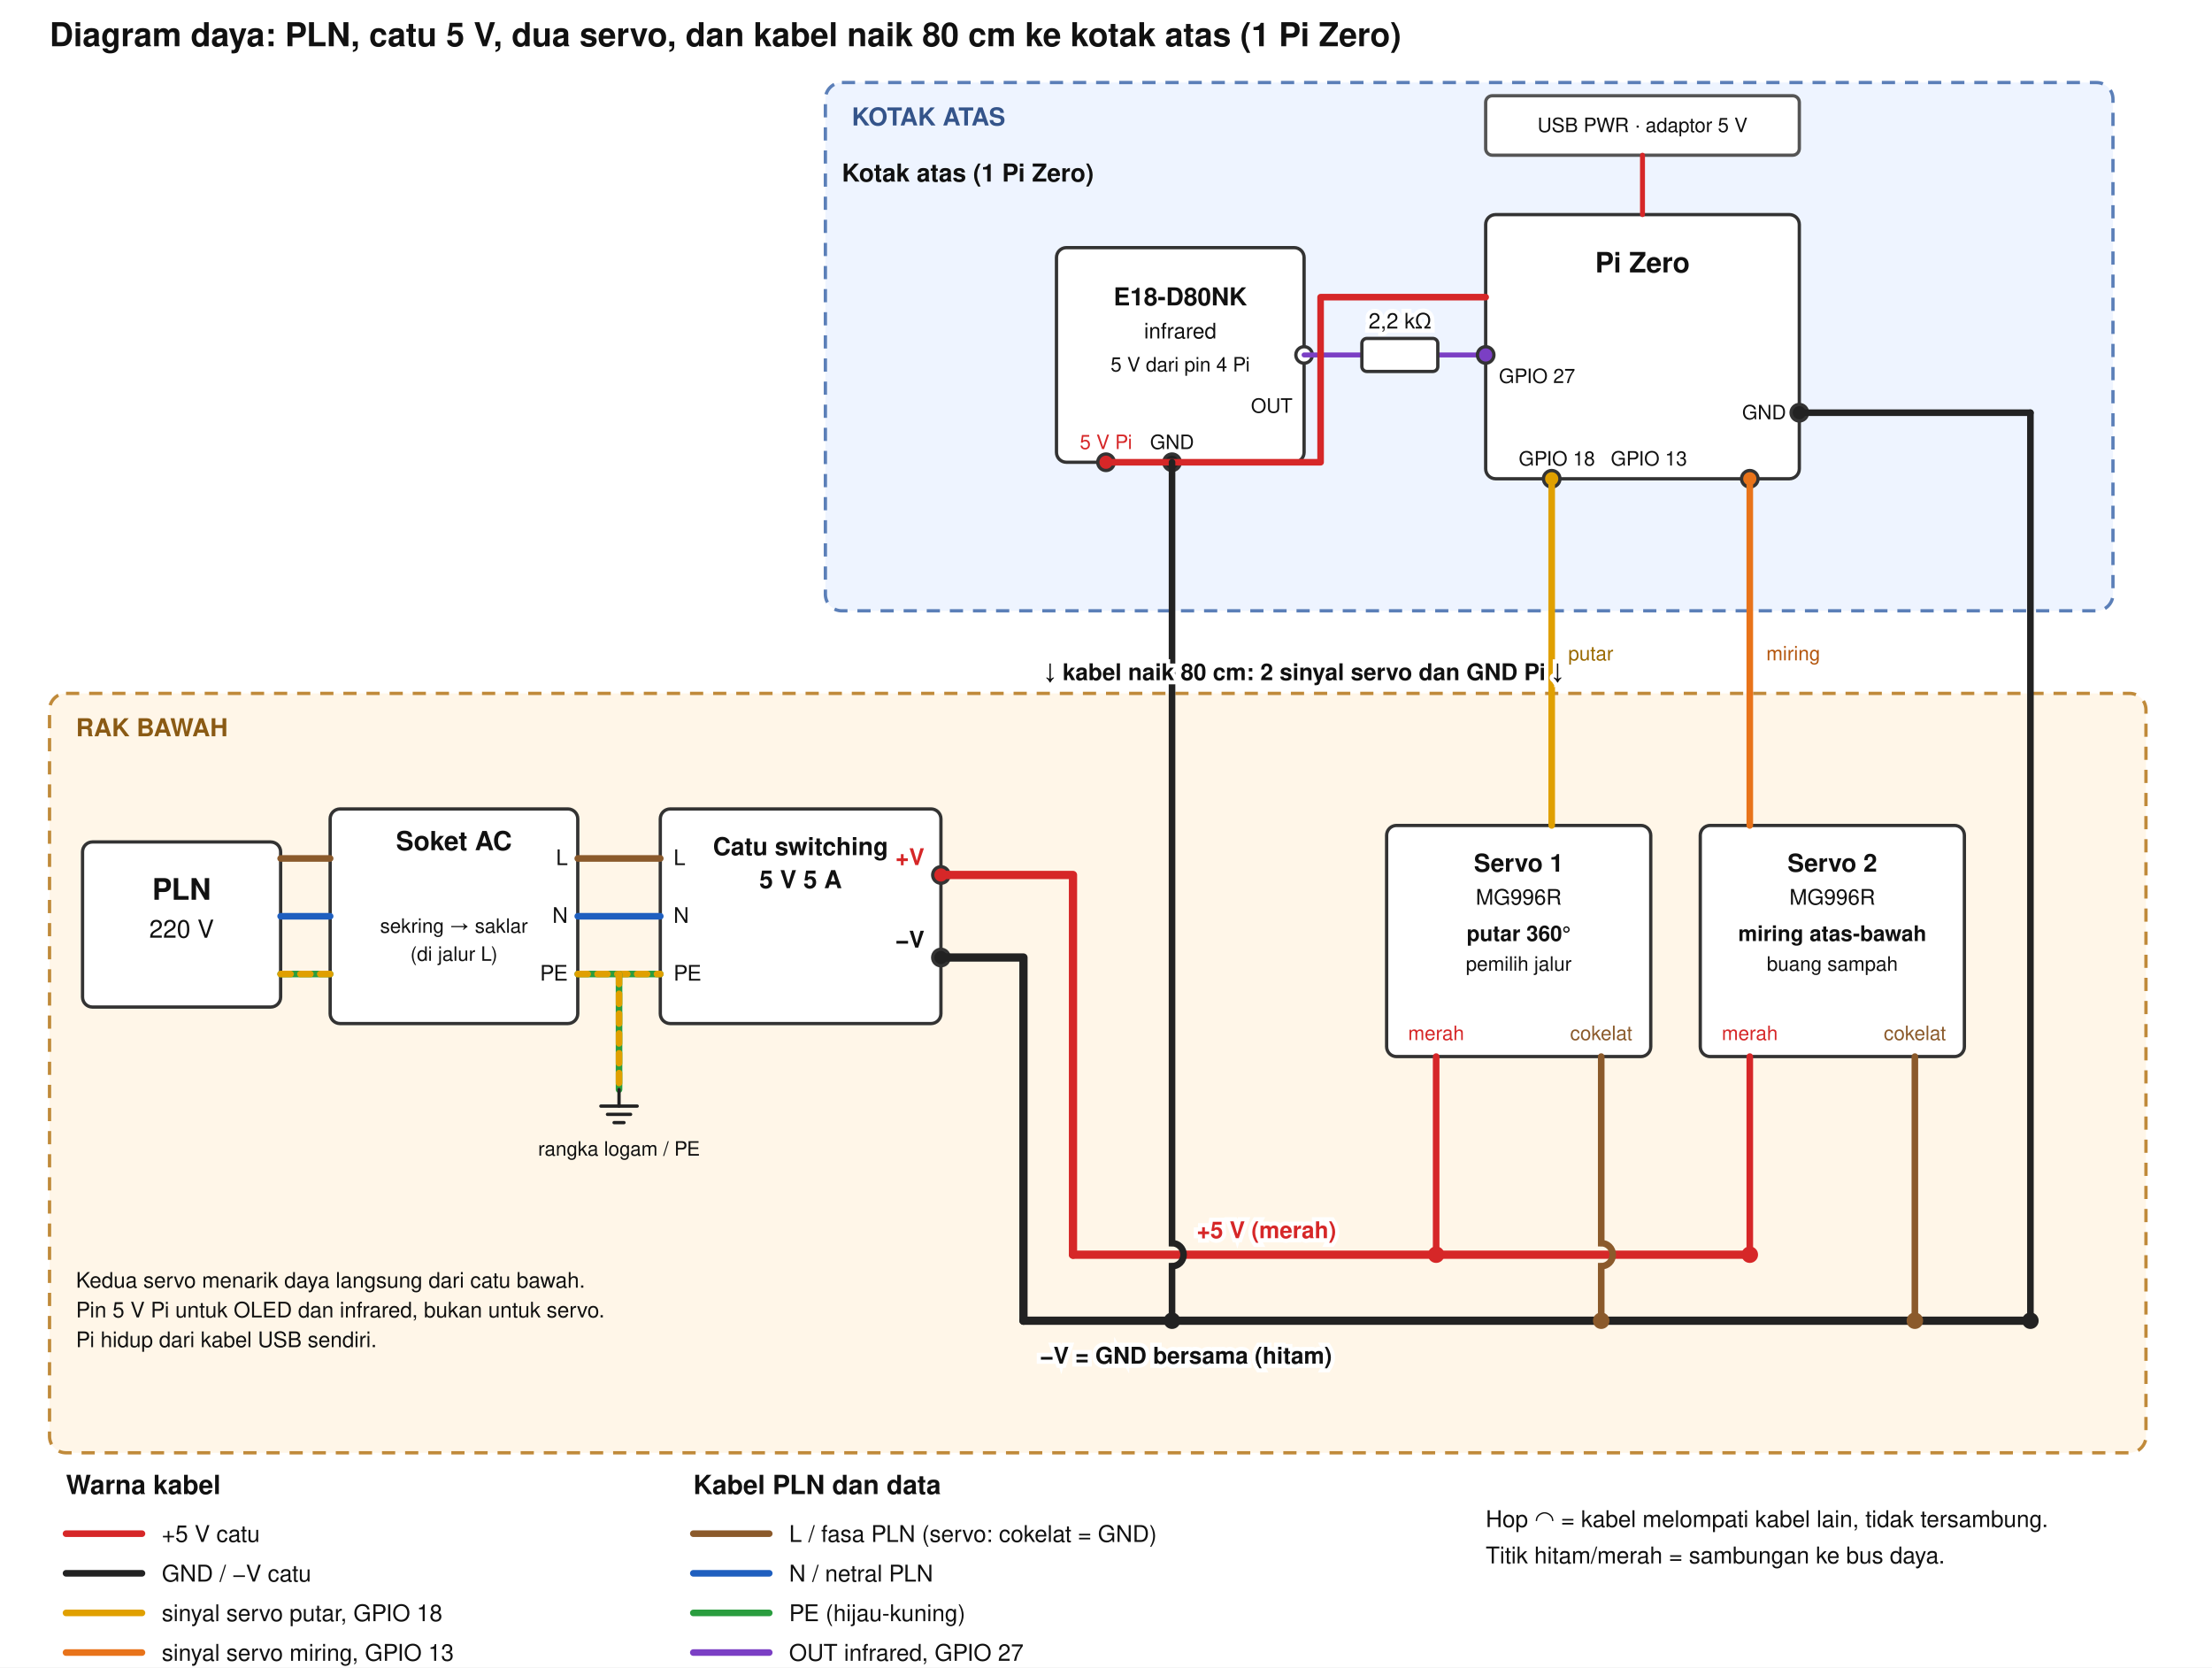
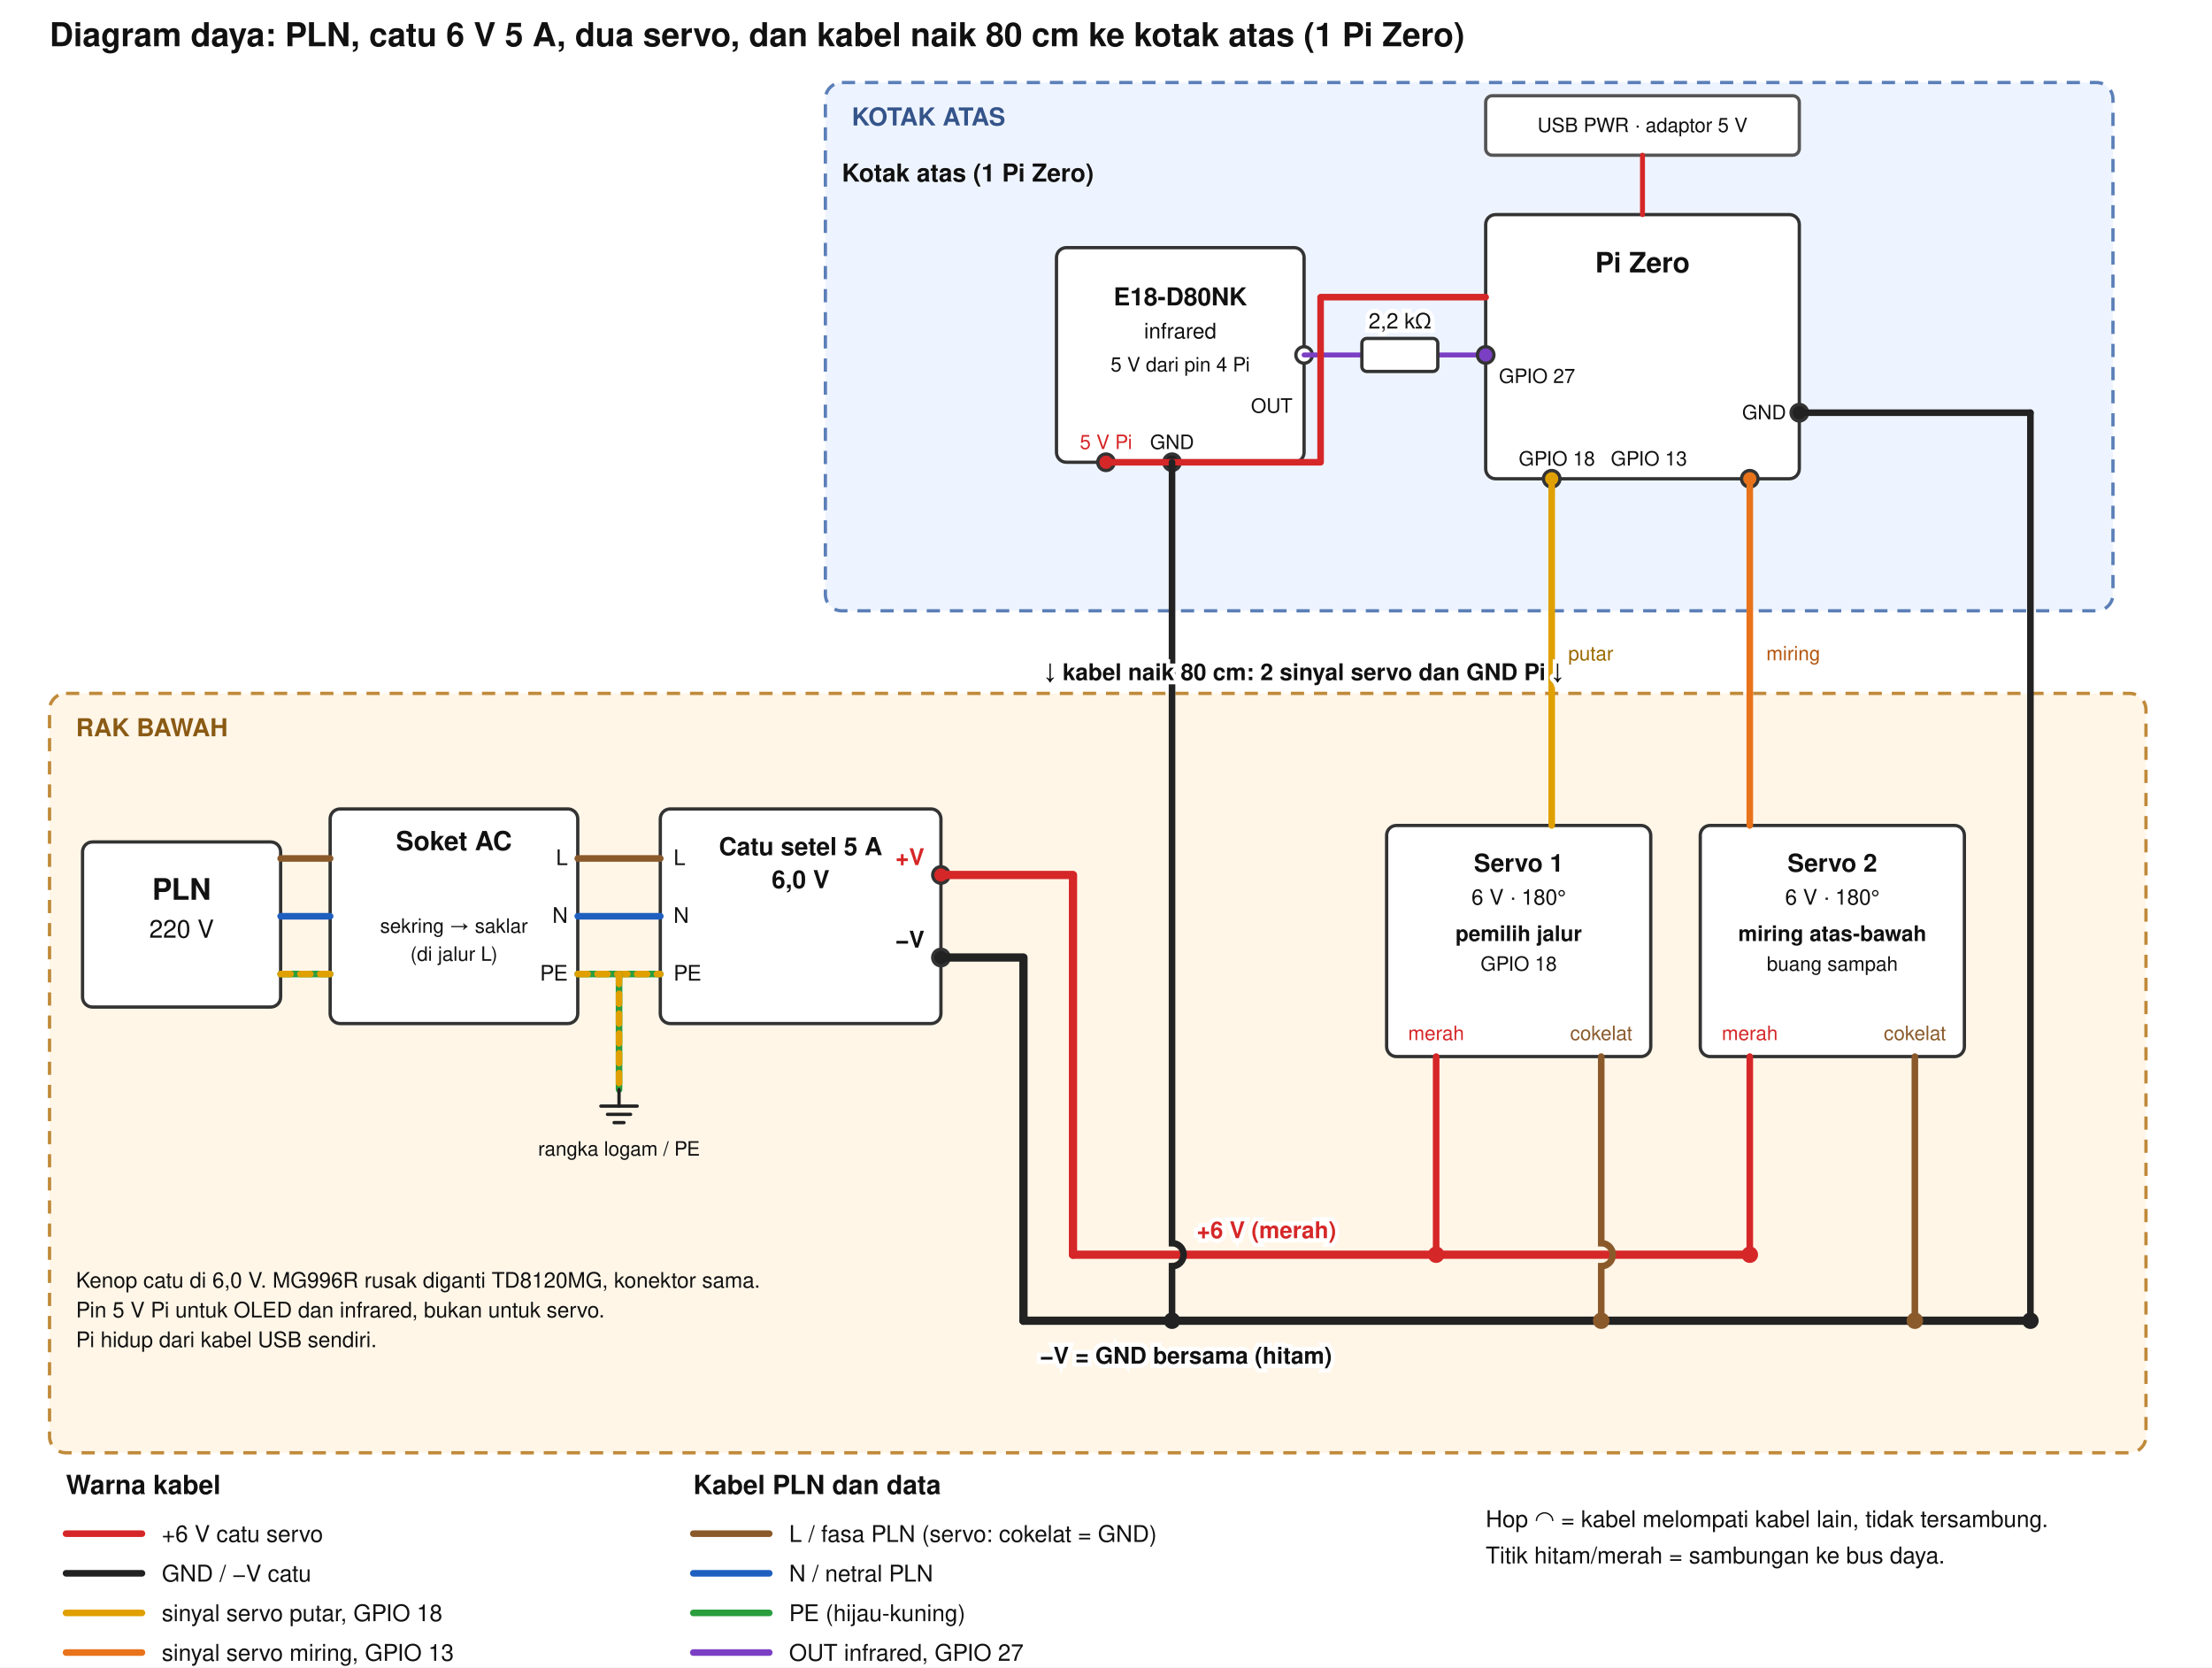
<svg xmlns="http://www.w3.org/2000/svg" width="1340" height="1010" viewBox="0 0 1340 1010">
  <rect width="1340" height="1010" fill="#ffffff" />
-   <text x="30" y="28" font-size="20" text-anchor="start" fill="#111" font-weight="bold" font-family="Helvetica, Arial, sans-serif">Diagram daya: PLN, catu 5 V, dua servo, dan kabel naik 80 cm ke kotak atas (1 Pi Zero)</text>
+   <text x="30" y="28" font-size="20" text-anchor="start" fill="#111" font-weight="bold" font-family="Helvetica, Arial, sans-serif">Diagram daya: PLN, catu 6 V 5 A, dua servo, dan kabel naik 80 cm ke kotak atas (1 Pi Zero)</text>
  <rect x="500" y="50" width="780" height="320" rx="10" fill="#eef4ff" stroke="#5b7fb8" stroke-width="2" stroke-dasharray="8 6" />
  <text x="516" y="76" font-size="15" text-anchor="start" fill="#34548a" font-weight="bold" font-family="Helvetica, Arial, sans-serif">KOTAK ATAS</text>
  <rect x="30" y="420" width="1270" height="460" rx="10" fill="#fff6e8" stroke="#c08a3a" stroke-width="2" stroke-dasharray="8 6" />
  <text x="46" y="446" font-size="15" text-anchor="start" fill="#8a5a14" font-weight="bold" font-family="Helvetica, Arial, sans-serif">RAK BAWAH</text>
  <rect x="50" y="510" width="120" height="100" rx="6" fill="#ffffff" stroke="#333333" stroke-width="2" />
  <text x="110" y="545" font-size="18" text-anchor="middle" fill="#111" font-weight="bold" font-family="Helvetica, Arial, sans-serif">PLN</text>
  <text x="110" y="568" font-size="15" text-anchor="middle" fill="#111" font-weight="normal" font-family="Helvetica, Arial, sans-serif">220 V</text>
  <rect x="200" y="490" width="150" height="130" rx="6" fill="#ffffff" stroke="#333333" stroke-width="2" />
  <text x="275" y="515" font-size="16" text-anchor="middle" fill="#111" font-weight="bold" font-family="Helvetica, Arial, sans-serif">Soket AC</text>
  <text x="275" y="565" font-size="12" text-anchor="middle" fill="#111" font-weight="normal" font-family="Helvetica, Arial, sans-serif">sekring → saklar</text>
  <text x="275" y="582" font-size="12" text-anchor="middle" fill="#111" font-weight="normal" font-family="Helvetica, Arial, sans-serif">(di jalur L)</text>
  <text x="344" y="524" font-size="13" text-anchor="end" fill="#111" font-weight="normal" font-family="Helvetica, Arial, sans-serif">L</text>
  <text x="344" y="559" font-size="13" text-anchor="end" fill="#111" font-weight="normal" font-family="Helvetica, Arial, sans-serif">N</text>
  <text x="344" y="594" font-size="13" text-anchor="end" fill="#111" font-weight="normal" font-family="Helvetica, Arial, sans-serif">PE</text>
  <polyline points="170,520 200,520" fill="none" stroke="#8b5a2b" stroke-width="4" stroke-linejoin="round" stroke-linecap="round" />
  <polyline points="170,555 200,555" fill="none" stroke="#1f5fbf" stroke-width="4" stroke-linejoin="round" stroke-linecap="round" />
  <polyline points="170,590 200,590" fill="none" stroke="#2a9d3f" stroke-width="4" stroke-linejoin="round" stroke-linecap="round" />
  <polyline points="170,590 200,590" fill="none" stroke="#e0a000" stroke-width="4" stroke-linejoin="round" stroke-linecap="round" stroke-dasharray="6 6" />
  <rect x="400" y="490" width="170" height="130" rx="6" fill="#ffffff" stroke="#333333" stroke-width="2" />
-   <text x="485" y="518" font-size="15" text-anchor="middle" fill="#111" font-weight="bold" font-family="Helvetica, Arial, sans-serif">Catu switching</text>
-   <text x="485" y="538" font-size="15" text-anchor="middle" fill="#111" font-weight="bold" font-family="Helvetica, Arial, sans-serif">5 V  5 A</text>
+   <text x="485" y="518" font-size="15" text-anchor="middle" fill="#111" font-weight="bold" font-family="Helvetica, Arial, sans-serif">Catu setel 5 A</text>
+   <text x="485" y="538" font-size="15" text-anchor="middle" fill="#111" font-weight="bold" font-family="Helvetica, Arial, sans-serif">6,0 V</text>
  <text x="408" y="524" font-size="13" text-anchor="start" fill="#111" font-weight="normal" font-family="Helvetica, Arial, sans-serif">L</text>
  <text x="408" y="559" font-size="13" text-anchor="start" fill="#111" font-weight="normal" font-family="Helvetica, Arial, sans-serif">N</text>
  <text x="408" y="594" font-size="13" text-anchor="start" fill="#111" font-weight="normal" font-family="Helvetica, Arial, sans-serif">PE</text>
  <polyline points="350,520 400,520" fill="none" stroke="#8b5a2b" stroke-width="4" stroke-linejoin="round" stroke-linecap="round" />
  <polyline points="350,555 400,555" fill="none" stroke="#1f5fbf" stroke-width="4" stroke-linejoin="round" stroke-linecap="round" />
  <polyline points="350,590 400,590" fill="none" stroke="#2a9d3f" stroke-width="4" stroke-linejoin="round" stroke-linecap="round" />
  <polyline points="350,590 400,590" fill="none" stroke="#e0a000" stroke-width="4" stroke-linejoin="round" stroke-linecap="round" stroke-dasharray="6 6" />
  <polyline points="375,590 375,660" fill="none" stroke="#2a9d3f" stroke-width="4" stroke-linejoin="round" stroke-linecap="round" />
  <polyline points="375,590 375,660" fill="none" stroke="#e0a000" stroke-width="4" stroke-linejoin="round" stroke-linecap="round" stroke-dasharray="6 6" />
  <polyline points="375,660 375,670" fill="none" stroke="#222222" stroke-width="2" stroke-linejoin="round" stroke-linecap="round" />
  <polyline points="364,670 386,670" fill="none" stroke="#222222" stroke-width="2" stroke-linejoin="round" stroke-linecap="round" />
  <polyline points="368,675 382,675" fill="none" stroke="#222222" stroke-width="2" stroke-linejoin="round" stroke-linecap="round" />
  <polyline points="372,680 378,680" fill="none" stroke="#222222" stroke-width="2" stroke-linejoin="round" stroke-linecap="round" />
  <text x="375" y="700" font-size="12" text-anchor="middle" fill="#111" font-weight="normal" font-family="Helvetica, Arial, sans-serif">rangka logam / PE</text>
  <text x="560" y="524" font-size="14" text-anchor="end" fill="#d62728" font-weight="bold" font-family="Helvetica, Arial, sans-serif">+V</text>
  <text x="560" y="574" font-size="14" text-anchor="end" fill="#111" font-weight="bold" font-family="Helvetica, Arial, sans-serif">−V</text>
  <circle cx="570" cy="530" r="5" fill="#d62728" stroke="#333" stroke-width="2" />
  <circle cx="570" cy="580" r="5" fill="#222222" stroke="#333" stroke-width="2" />
  <rect x="840" y="500" width="160" height="140" rx="6" fill="#ffffff" stroke="#333333" stroke-width="2" />
  <text x="920" y="528" font-size="15" text-anchor="middle" fill="#111" font-weight="bold" font-family="Helvetica, Arial, sans-serif">Servo 1</text>
-   <text x="920" y="548" font-size="13" text-anchor="middle" fill="#111" font-weight="normal" font-family="Helvetica, Arial, sans-serif">MG996R</text>
-   <text x="920" y="570" font-size="13" text-anchor="middle" fill="#111" font-weight="bold" font-family="Helvetica, Arial, sans-serif">putar 360°</text>
-   <text x="920" y="588" font-size="12" text-anchor="middle" fill="#111" font-weight="normal" font-family="Helvetica, Arial, sans-serif">pemilih jalur</text>
+   <text x="920" y="548" font-size="13" text-anchor="middle" fill="#111" font-weight="normal" font-family="Helvetica, Arial, sans-serif">6 V · 180°</text>
+   <text x="920" y="570" font-size="13" text-anchor="middle" fill="#111" font-weight="bold" font-family="Helvetica, Arial, sans-serif">pemilih jalur</text>
+   <text x="920" y="588" font-size="12" text-anchor="middle" fill="#111" font-weight="normal" font-family="Helvetica, Arial, sans-serif">GPIO 18</text>
  <text x="870" y="630" font-size="12" text-anchor="middle" fill="#d62728" font-weight="normal" font-family="Helvetica, Arial, sans-serif">merah</text>
  <text x="970" y="630" font-size="12" text-anchor="middle" fill="#8b5a2b" font-weight="normal" font-family="Helvetica, Arial, sans-serif">cokelat</text>
  <rect x="1030" y="500" width="160" height="140" rx="6" fill="#ffffff" stroke="#333333" stroke-width="2" />
  <text x="1110" y="528" font-size="15" text-anchor="middle" fill="#111" font-weight="bold" font-family="Helvetica, Arial, sans-serif">Servo 2</text>
-   <text x="1110" y="548" font-size="13" text-anchor="middle" fill="#111" font-weight="normal" font-family="Helvetica, Arial, sans-serif">MG996R</text>
+   <text x="1110" y="548" font-size="13" text-anchor="middle" fill="#111" font-weight="normal" font-family="Helvetica, Arial, sans-serif">6 V · 180°</text>
  <text x="1110" y="570" font-size="13" text-anchor="middle" fill="#111" font-weight="bold" font-family="Helvetica, Arial, sans-serif">miring atas-bawah</text>
  <text x="1110" y="588" font-size="12" text-anchor="middle" fill="#111" font-weight="normal" font-family="Helvetica, Arial, sans-serif">buang sampah</text>
  <text x="1060" y="630" font-size="12" text-anchor="middle" fill="#d62728" font-weight="normal" font-family="Helvetica, Arial, sans-serif">merah</text>
  <text x="1160" y="630" font-size="12" text-anchor="middle" fill="#8b5a2b" font-weight="normal" font-family="Helvetica, Arial, sans-serif">cokelat</text>
  <polyline points="570,530 650,530 650,760" fill="none" stroke="#d62728" stroke-width="5" stroke-linejoin="round" stroke-linecap="round" />
  <polyline points="650,760 1060,760" fill="none" stroke="#d62728" stroke-width="5" stroke-linejoin="round" stroke-linecap="round" />
  <polyline points="570,580 620,580 620,800" fill="none" stroke="#222222" stroke-width="5" stroke-linejoin="round" stroke-linecap="round" />
  <polyline points="620,800 1230,800" fill="none" stroke="#222222" stroke-width="5" stroke-linejoin="round" stroke-linecap="round" />
-   <text x="725" y="750" font-size="14" text-anchor="start" fill="#d62728" font-weight="bold" font-family="Helvetica, Arial, sans-serif" stroke="#ffffff" stroke-width="5" paint-order="stroke">+5 V (merah)</text>
+   <text x="725" y="750" font-size="14" text-anchor="start" fill="#d62728" font-weight="bold" font-family="Helvetica, Arial, sans-serif" stroke="#ffffff" stroke-width="5" paint-order="stroke">+6 V (merah)</text>
  <text x="630" y="826" font-size="14" text-anchor="start" fill="#111" font-weight="bold" font-family="Helvetica, Arial, sans-serif" stroke="#ffffff" stroke-width="5" paint-order="stroke">−V = GND bersama (hitam)</text>
  <polyline points="870,640 870,760" fill="none" stroke="#d62728" stroke-width="4" stroke-linejoin="round" stroke-linecap="round" />
  <circle cx="870" cy="760" r="5" fill="#d62728" />
  <path d="M 970 640 L 970 753 A 7 7 0 0 1 970 767 L 970 800" fill="none" stroke="#8b5a2b" stroke-width="4" stroke-linecap="round" />
  <circle cx="970" cy="800" r="5" fill="#8b5a2b" />
  <polyline points="1060,640 1060,760" fill="none" stroke="#d62728" stroke-width="4" stroke-linejoin="round" stroke-linecap="round" />
  <circle cx="1060" cy="760" r="5" fill="#d62728" />
  <polyline points="1160,640 1160,800" fill="none" stroke="#8b5a2b" stroke-width="4" stroke-linejoin="round" stroke-linecap="round" />
  <circle cx="1160" cy="800" r="5" fill="#8b5a2b" />
  <text x="510" y="110" font-size="15" text-anchor="start" fill="#111" font-weight="bold" font-family="Helvetica, Arial, sans-serif">Kotak atas (1 Pi Zero)</text>
  <rect x="640" y="150" width="150" height="130" rx="6" fill="#ffffff" stroke="#333333" stroke-width="2" />
  <text x="715" y="185" font-size="15" text-anchor="middle" fill="#111" font-weight="bold" font-family="Helvetica, Arial, sans-serif">E18-D80NK</text>
  <text x="715" y="205" font-size="13" text-anchor="middle" fill="#111" font-weight="normal" font-family="Helvetica, Arial, sans-serif">infrared</text>
  <text x="715" y="225" font-size="12" text-anchor="middle" fill="#111" font-weight="normal" font-family="Helvetica, Arial, sans-serif">5 V dari pin 4 Pi</text>
  <text x="670" y="272" font-size="12" text-anchor="middle" fill="#d62728" font-weight="normal" font-family="Helvetica, Arial, sans-serif">5 V Pi</text>
  <text x="710" y="272" font-size="12" text-anchor="middle" fill="#111" font-weight="normal" font-family="Helvetica, Arial, sans-serif">GND</text>
  <text x="783" y="250" font-size="12" text-anchor="end" fill="#111" font-weight="normal" font-family="Helvetica, Arial, sans-serif">OUT</text>
  <circle cx="790" cy="215" r="5" fill="#ffffff" stroke="#333" stroke-width="2" />
  <polyline points="790,215 900,215" fill="none" stroke="#7b3fc4" stroke-width="3" stroke-linejoin="round" stroke-linecap="round" />
  <rect x="825" y="205" width="46" height="20" rx="3" fill="#fff" stroke="#333" stroke-width="2" />
  <text x="848.0" y="199" font-size="13" text-anchor="middle" fill="#111" font-weight="normal" font-family="Helvetica, Arial, sans-serif" stroke="#ffffff" stroke-width="5" paint-order="stroke">2,2 kΩ</text>
  <circle cx="670" cy="280" r="5" fill="#d62728" stroke="#333" stroke-width="2" />
  <circle cx="710" cy="280" r="5" fill="#222222" stroke="#333" stroke-width="2" />
  <rect x="900" y="130" width="190" height="160" rx="6" fill="#ffffff" stroke="#333333" stroke-width="2" />
  <text x="995" y="165" font-size="17" text-anchor="middle" fill="#111" font-weight="bold" font-family="Helvetica, Arial, sans-serif">Pi Zero</text>
  <text x="908" y="232" font-size="12" text-anchor="start" fill="#111" font-weight="normal" font-family="Helvetica, Arial, sans-serif">GPIO 27</text>
  <circle cx="900" cy="215" r="5" fill="#7b3fc4" stroke="#333" stroke-width="2" />
  <text x="920" y="282" font-size="12" text-anchor="start" fill="#111" font-weight="normal" font-family="Helvetica, Arial, sans-serif">GPIO 18</text>
  <circle cx="940" cy="290" r="5" fill="#e0a000" stroke="#333" stroke-width="2" />
  <text x="1022" y="282" font-size="12" text-anchor="end" fill="#111" font-weight="normal" font-family="Helvetica, Arial, sans-serif">GPIO 13</text>
  <circle cx="1060" cy="290" r="5" fill="#e8731a" stroke="#333" stroke-width="2" />
  <text x="1082" y="254" font-size="12" text-anchor="end" fill="#111" font-weight="normal" font-family="Helvetica, Arial, sans-serif">GND</text>
  <circle cx="1090" cy="250" r="5" fill="#222222" stroke="#333" stroke-width="2" />
  <rect x="900" y="58" width="190" height="36" rx="4" fill="#ffffff" stroke="#555" stroke-width="2" />
  <text x="995" y="80" font-size="12" text-anchor="middle" fill="#111" font-weight="normal" font-family="Helvetica, Arial, sans-serif">USB PWR · adaptor 5 V</text>
  <polyline points="995,94 995,130" fill="none" stroke="#d62728" stroke-width="3" stroke-linejoin="round" stroke-linecap="round" />
  <polyline points="900,180 800,180 800,280 670,280" fill="none" stroke="#d62728" stroke-width="4" stroke-linejoin="round" stroke-linecap="round" />
  <path d="M 710 280 L 710 753 A 7 7 0 0 1 710 767 L 710 800" fill="none" stroke="#222222" stroke-width="4" stroke-linecap="round" />
  <circle cx="710" cy="800" r="5" fill="#222222" />
  <polyline points="940,290 940,500" fill="none" stroke="#e0a000" stroke-width="4" stroke-linejoin="round" stroke-linecap="round" />
  <polyline points="1060,290 1060,500" fill="none" stroke="#e8731a" stroke-width="4" stroke-linejoin="round" stroke-linecap="round" />
  <text x="950" y="400" font-size="12" text-anchor="start" fill="#9a6a00" font-weight="normal" font-family="Helvetica, Arial, sans-serif" stroke="#ffffff" stroke-width="5" paint-order="stroke">putar</text>
  <text x="1070" y="400" font-size="12" text-anchor="start" fill="#b4560e" font-weight="normal" font-family="Helvetica, Arial, sans-serif" stroke="#ffffff" stroke-width="5" paint-order="stroke">miring</text>
  <polyline points="1090,250 1230,250" fill="none" stroke="#222222" stroke-width="4" stroke-linejoin="round" stroke-linecap="round" />
  <polyline points="1230,250 1230,800" fill="none" stroke="#222222" stroke-width="4" stroke-linejoin="round" stroke-linecap="round" />
  <circle cx="1230" cy="800" r="5" fill="#222222" />
  <text x="790" y="412" font-size="14" text-anchor="middle" fill="#111" font-weight="bold" font-family="Helvetica, Arial, sans-serif" stroke="#ffffff" stroke-width="5" paint-order="stroke">↓ kabel naik 80 cm: 2 sinyal servo dan GND Pi ↓</text>
-   <text x="46" y="780" font-size="13" text-anchor="start" fill="#111" font-weight="normal" font-family="Helvetica, Arial, sans-serif">Kedua servo menarik daya langsung dari catu bawah.</text>
+   <text x="46" y="780" font-size="13" text-anchor="start" fill="#111" font-weight="normal" font-family="Helvetica, Arial, sans-serif">Kenop catu di 6,0 V. MG996R rusak diganti TD8120MG, konektor sama.</text>
  <text x="46" y="798" font-size="13" text-anchor="start" fill="#111" font-weight="normal" font-family="Helvetica, Arial, sans-serif">Pin 5 V Pi untuk OLED dan infrared, bukan untuk servo.</text>
  <text x="46" y="816" font-size="13" text-anchor="start" fill="#111" font-weight="normal" font-family="Helvetica, Arial, sans-serif">Pi hidup dari kabel USB sendiri.</text>
  <text x="40" y="905" font-size="16" text-anchor="start" fill="#111" font-weight="bold" font-family="Helvetica, Arial, sans-serif">Warna kabel</text>
  <polyline points="40,929 86,929" fill="none" stroke="#d62728" stroke-width="4" stroke-linejoin="round" stroke-linecap="round" />
-   <text x="98" y="934" font-size="14" text-anchor="start" fill="#111" font-weight="normal" font-family="Helvetica, Arial, sans-serif">+5 V catu</text>
+   <text x="98" y="934" font-size="14" text-anchor="start" fill="#111" font-weight="normal" font-family="Helvetica, Arial, sans-serif">+6 V catu servo</text>
  <polyline points="40,953 86,953" fill="none" stroke="#222222" stroke-width="4" stroke-linejoin="round" stroke-linecap="round" />
  <text x="98" y="958" font-size="14" text-anchor="start" fill="#111" font-weight="normal" font-family="Helvetica, Arial, sans-serif">GND / −V catu</text>
  <polyline points="40,977 86,977" fill="none" stroke="#e0a000" stroke-width="4" stroke-linejoin="round" stroke-linecap="round" />
  <text x="98" y="982" font-size="14" text-anchor="start" fill="#111" font-weight="normal" font-family="Helvetica, Arial, sans-serif">sinyal servo putar, GPIO 18</text>
  <polyline points="40,1001 86,1001" fill="none" stroke="#e8731a" stroke-width="4" stroke-linejoin="round" stroke-linecap="round" />
  <text x="98" y="1006" font-size="14" text-anchor="start" fill="#111" font-weight="normal" font-family="Helvetica, Arial, sans-serif">sinyal servo miring, GPIO 13</text>
  <text x="420" y="905" font-size="16" text-anchor="start" fill="#111" font-weight="bold" font-family="Helvetica, Arial, sans-serif">Kabel PLN dan data</text>
  <polyline points="420,929 466,929" fill="none" stroke="#8b5a2b" stroke-width="4" stroke-linejoin="round" stroke-linecap="round" />
  <text x="478" y="934" font-size="14" text-anchor="start" fill="#111" font-weight="normal" font-family="Helvetica, Arial, sans-serif">L / fasa PLN (servo: cokelat = GND)</text>
  <polyline points="420,953 466,953" fill="none" stroke="#1f5fbf" stroke-width="4" stroke-linejoin="round" stroke-linecap="round" />
  <text x="478" y="958" font-size="14" text-anchor="start" fill="#111" font-weight="normal" font-family="Helvetica, Arial, sans-serif">N / netral PLN</text>
  <polyline points="420,977 466,977" fill="none" stroke="#2a9d3f" stroke-width="4" stroke-linejoin="round" stroke-linecap="round" />
  <text x="478" y="982" font-size="14" text-anchor="start" fill="#111" font-weight="normal" font-family="Helvetica, Arial, sans-serif">PE (hijau-kuning)</text>
  <polyline points="420,1001 466,1001" fill="none" stroke="#7b3fc4" stroke-width="4" stroke-linejoin="round" stroke-linecap="round" />
  <text x="478" y="1006" font-size="14" text-anchor="start" fill="#111" font-weight="normal" font-family="Helvetica, Arial, sans-serif">OUT infrared, GPIO 27</text>
  <text x="900" y="925" font-size="14" text-anchor="start" fill="#111" font-weight="normal" font-family="Helvetica, Arial, sans-serif">Hop ◠ = kabel melompati kabel lain, tidak tersambung.</text>
  <text x="900" y="947" font-size="14" text-anchor="start" fill="#111" font-weight="normal" font-family="Helvetica, Arial, sans-serif">Titik hitam/merah = sambungan ke bus daya.</text>
</svg>
